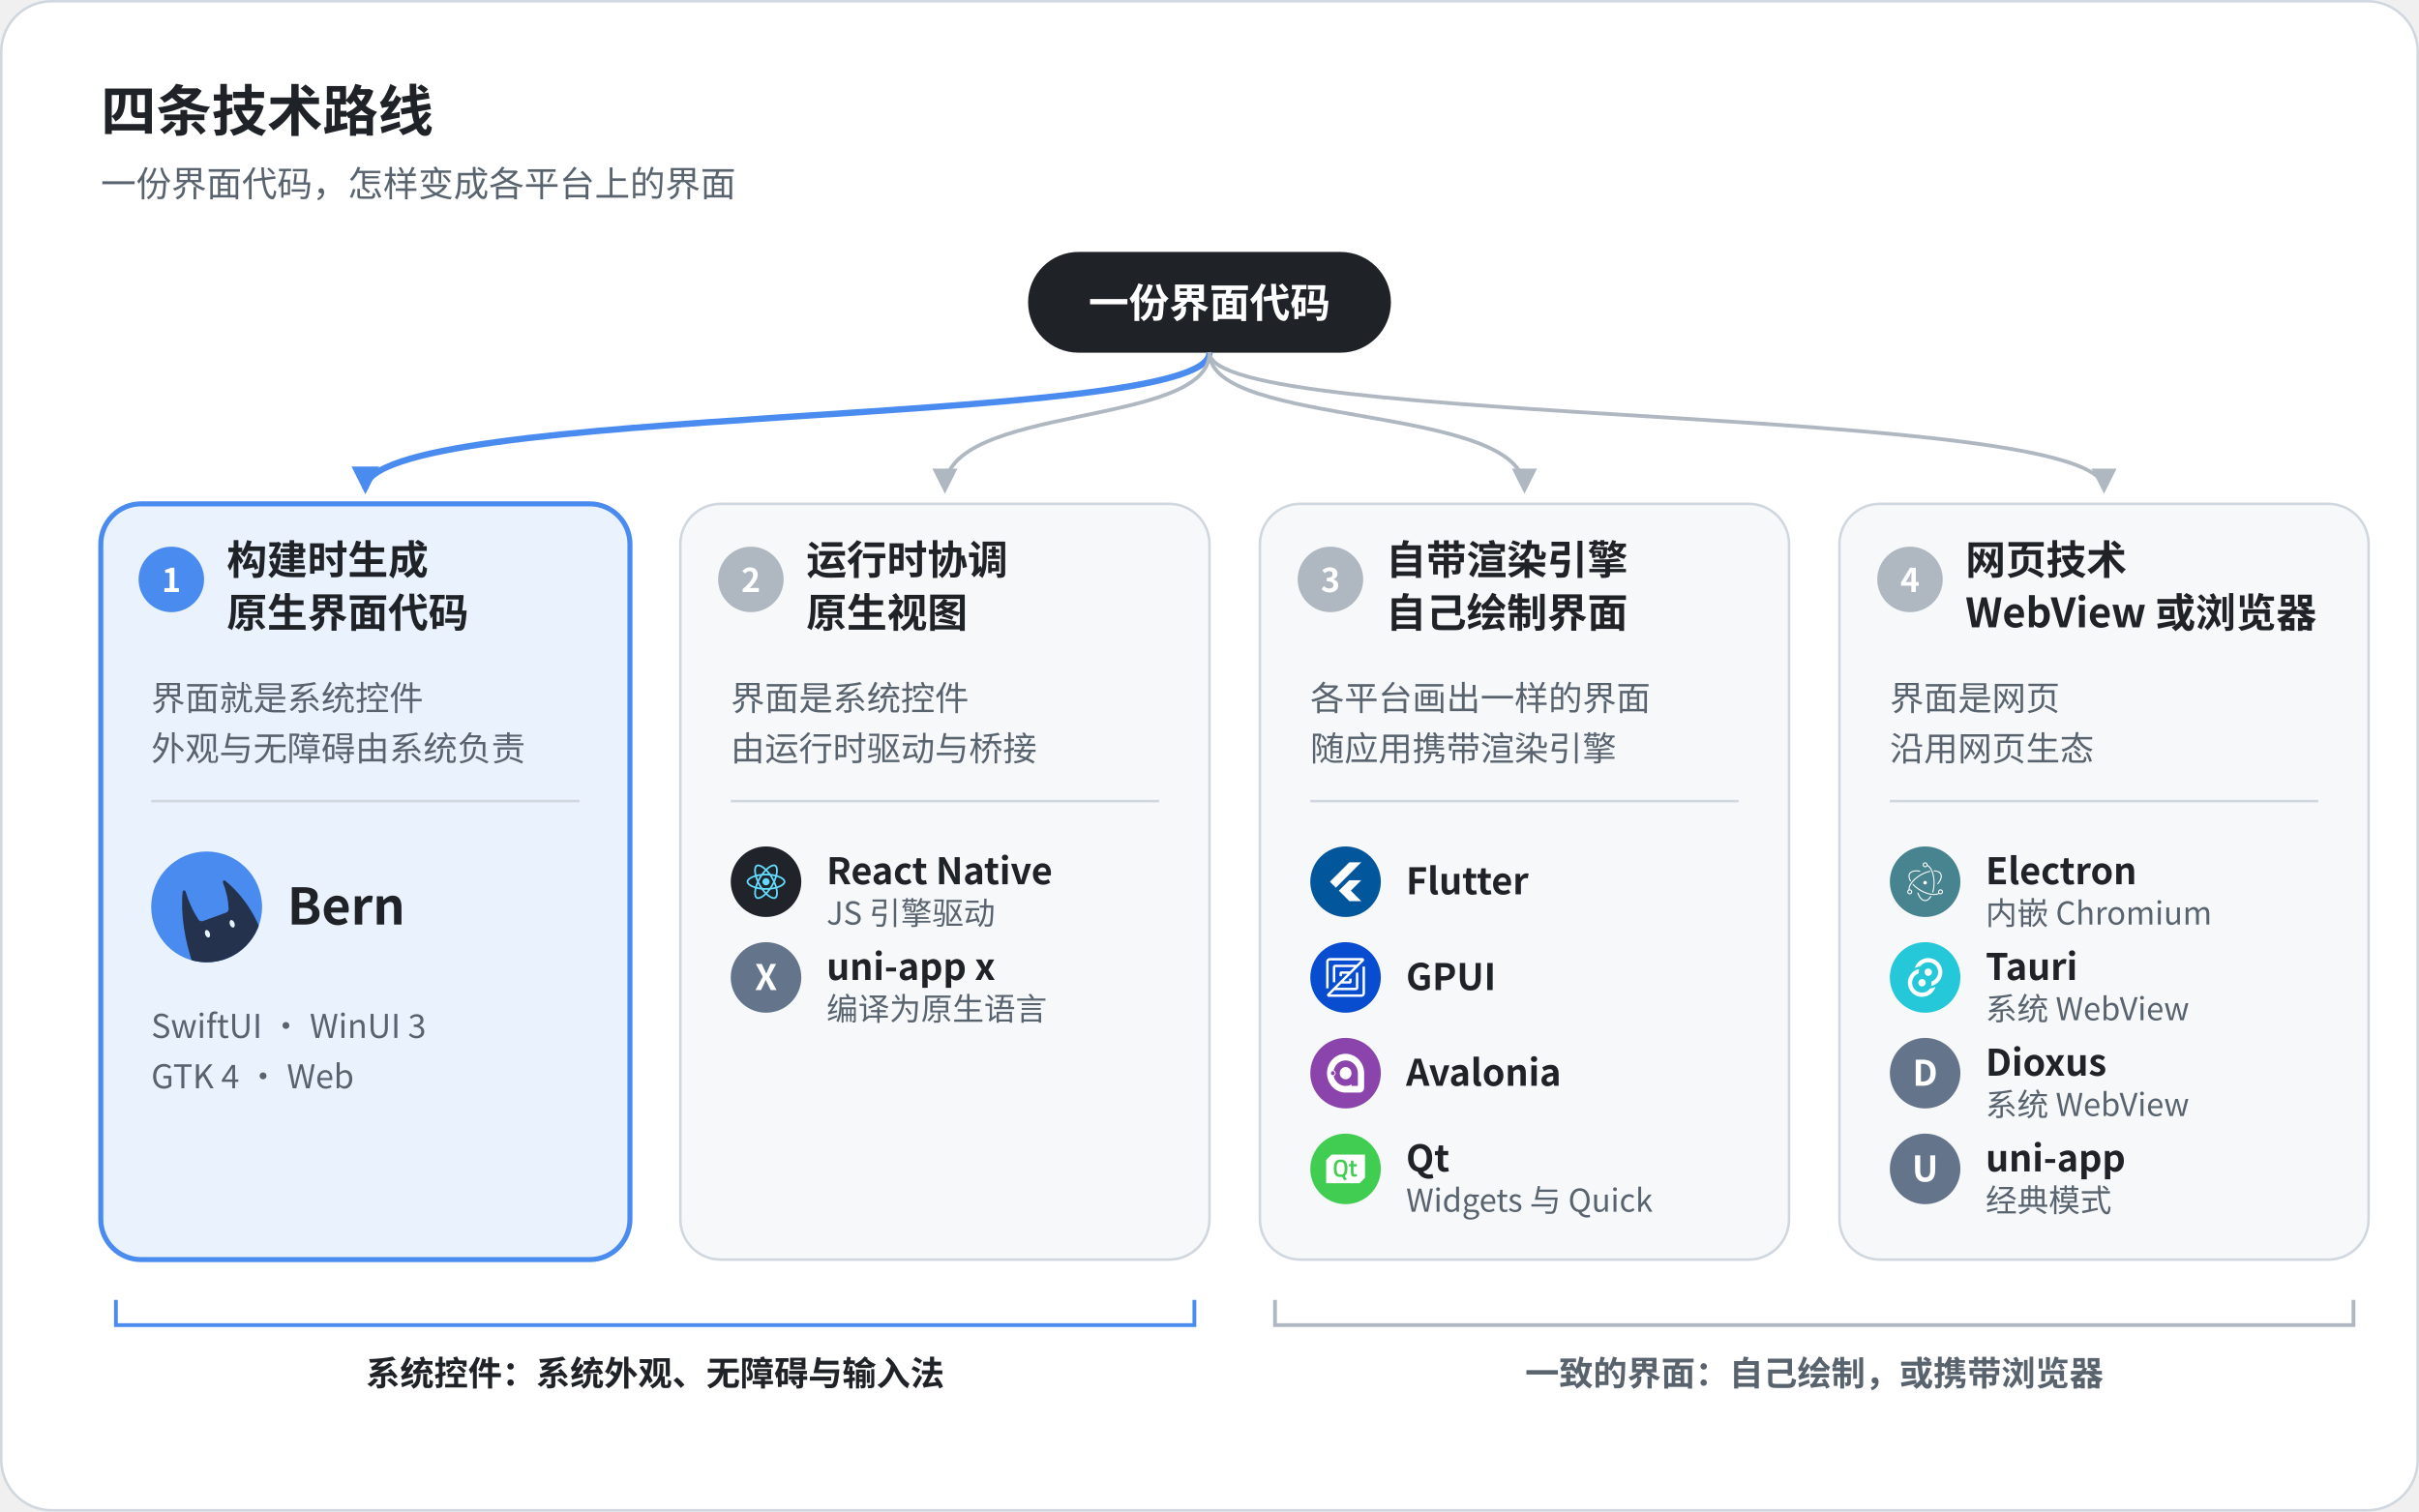
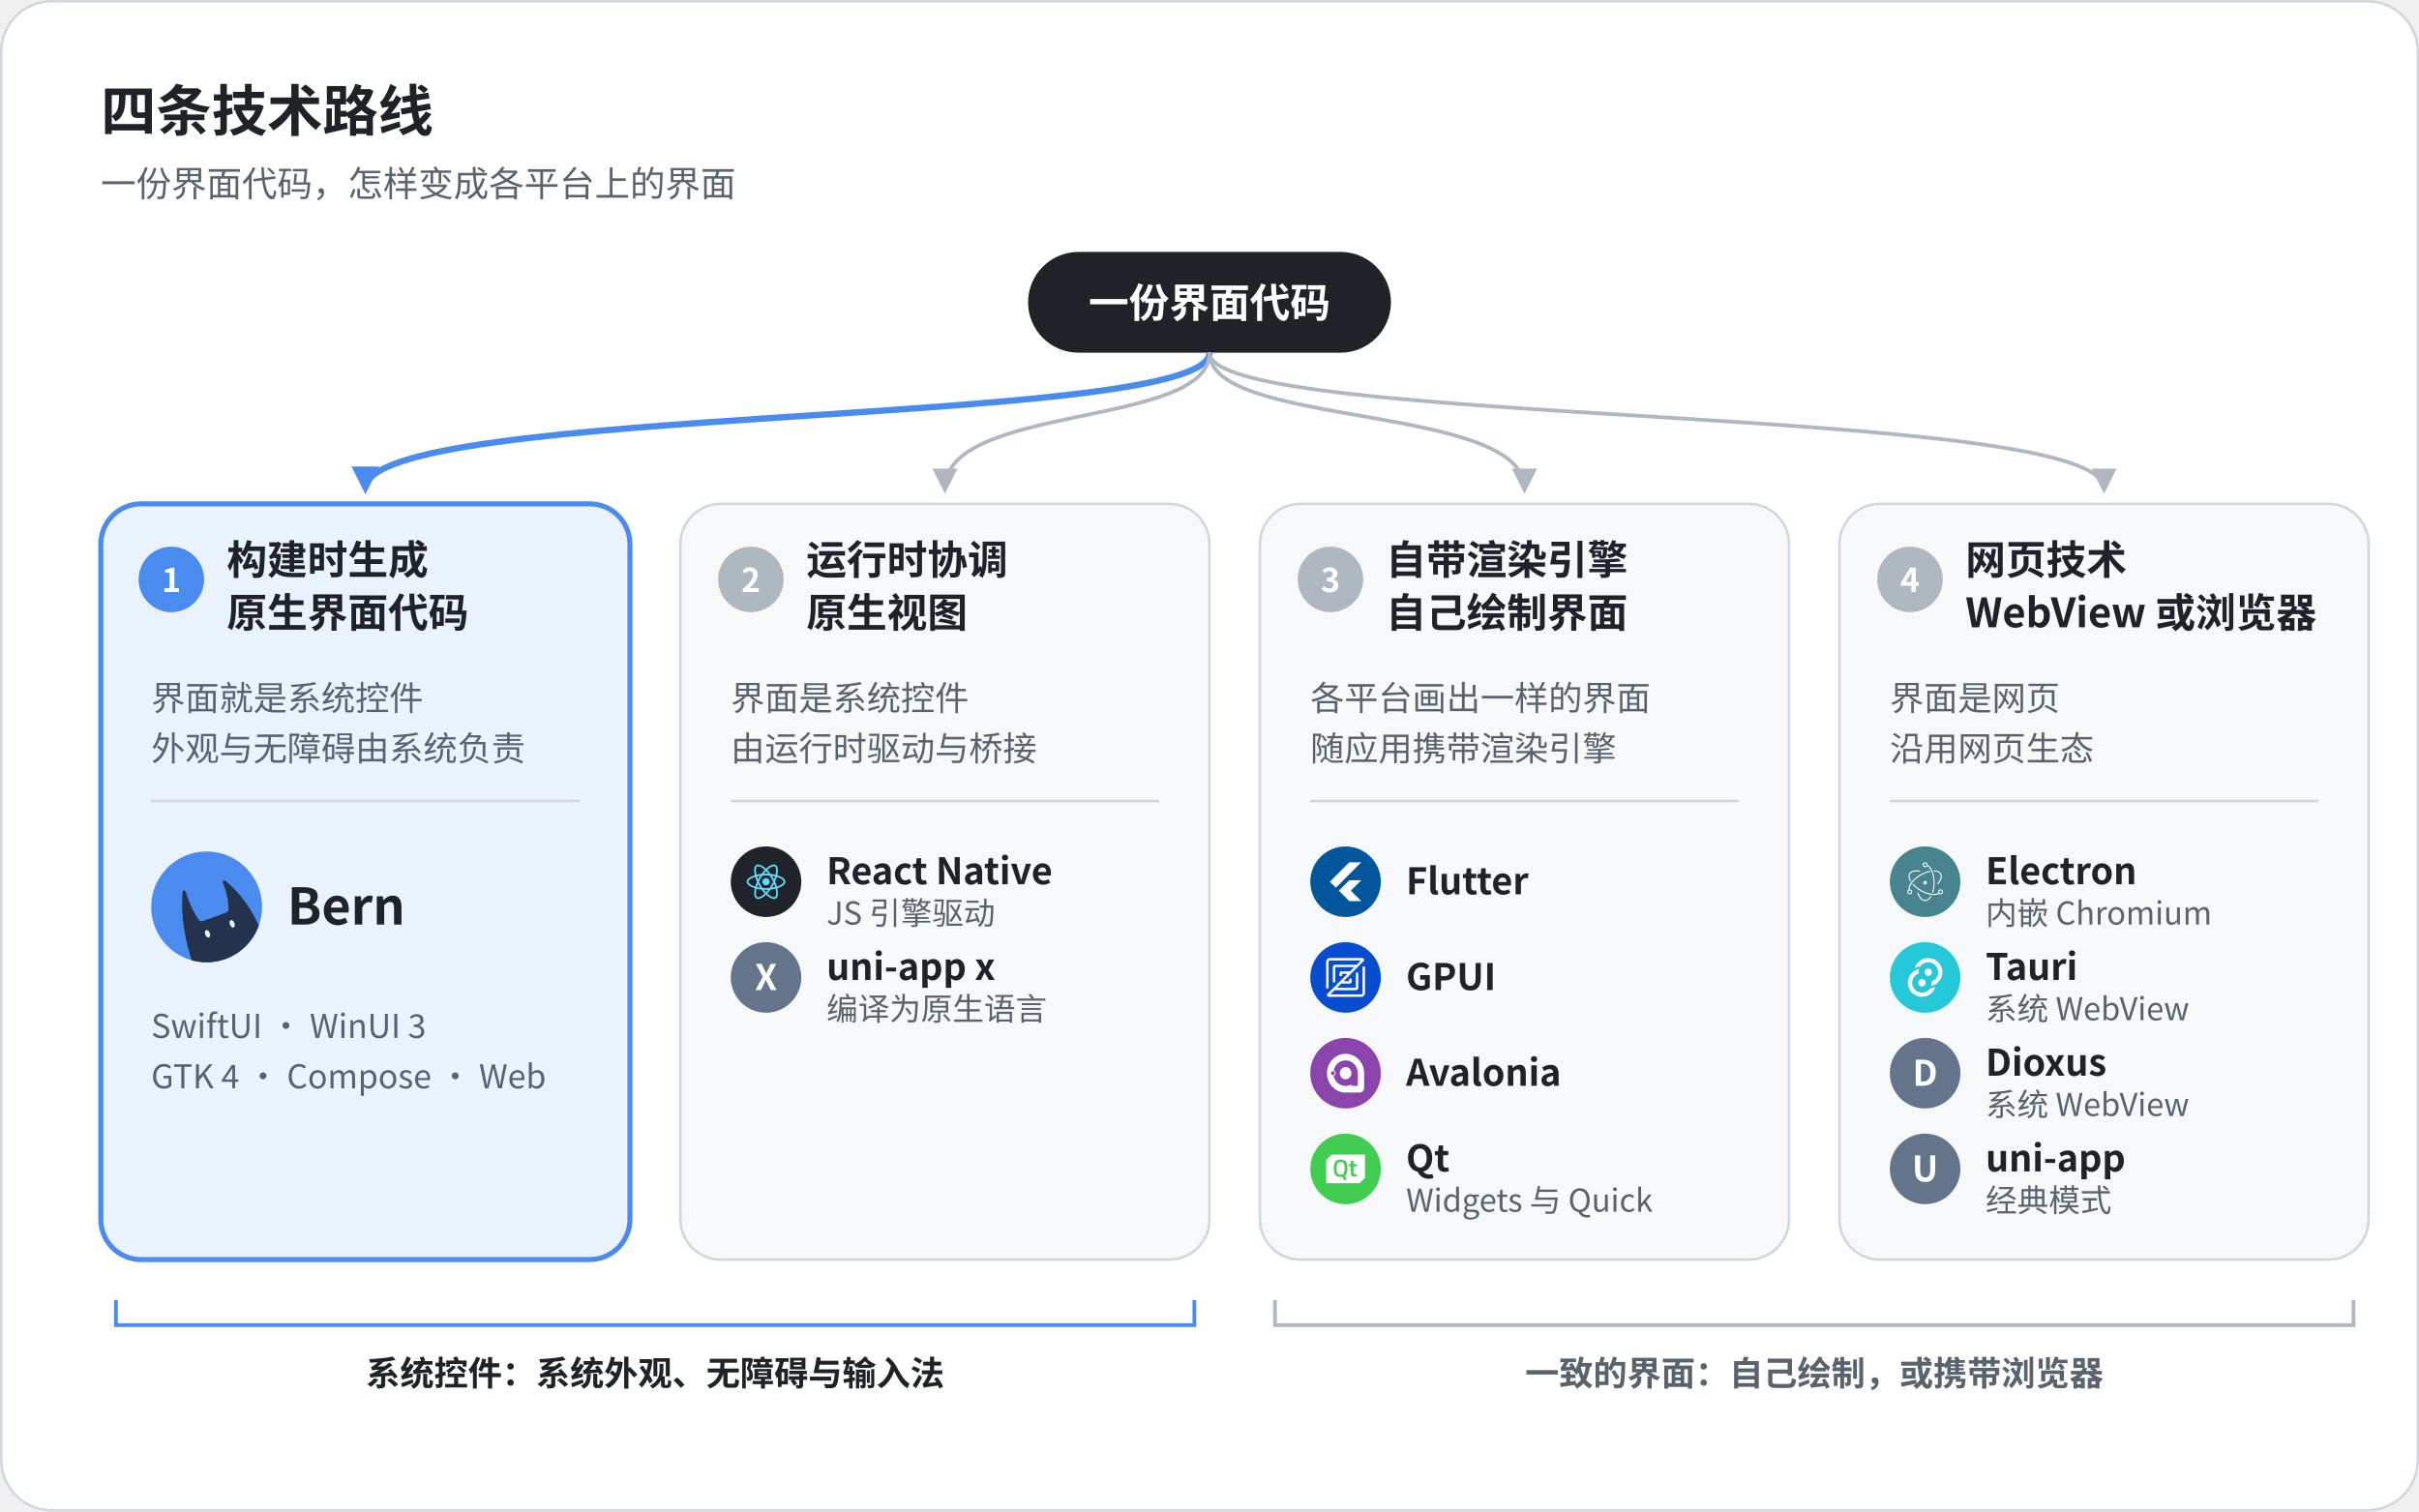
<svg xmlns="http://www.w3.org/2000/svg" viewBox="0 0 960 600" width="960" height="600" font-family="-apple-system, BlinkMacSystemFont, 'Segoe UI', 'PingFang SC', 'Hiragino Sans GB', 'Microsoft YaHei', 'Noto Sans CJK SC', 'Helvetica Neue', Arial, sans-serif">
  <defs>
    <symbol id="bern-logo" viewBox="0 0 1024 1024">
      <defs>
        <clipPath id="bern-symbol-disc">
          <circle cx="512" cy="512" r="512" />
        </clipPath>
      </defs>
      <g clip-path="url(#bern-symbol-disc)">
        <rect width="1024" height="1024" fill="#4A8BEF" />
        <path fill="#24324D" d="M 290.4 372.1 C 270.7 579.3 309.8 827.6 392.0 1060.0 L 1100 1100 L 1060.0 880.0 C 1013.0 692.2 904.4 451.5 684.3 270.5 A 14 14 0 0 0 662.4 286.5 C 693.7 364.2 711.6 444.8 715.3 529.4 A 36 36 0 0 1 691.6 564.9 C 620.6 590.7 549.5 616.5 478.5 642.4 A 36 36 0 0 1 436.0 628.1 C 383.8 547.6 344.6 461.1 317.8 369.5 A 14 14 0 0 0 290.4 372.1 Z" />
        <ellipse rx="22" ry="36" fill="#E8F4FF" transform="translate(520 760) rotate(-20)" />
        <ellipse rx="22" ry="36" fill="#E8F4FF" transform="translate(748 668) rotate(-20)" />
      </g>
    </symbol>
    <marker id="arrow" viewBox="0 0 10 10" refX="8" refY="5" markerWidth="10" markerHeight="10" markerUnits="userSpaceOnUse" orient="auto-start-reverse">
      <path d="M0 0 L10 5 L0 10 z" fill="#AFB8C1" />
    </marker>
    <marker id="arrow-accent" viewBox="0 0 10 10" refX="8" refY="5" markerWidth="11" markerHeight="11" markerUnits="userSpaceOnUse" orient="auto-start-reverse">
      <path d="M0 0 L10 5 L0 10 z" fill="#4A8BEF" />
    </marker>
  </defs>
  <rect x="0.5" y="0.5" width="959" height="599" rx="20" fill="#FFFFFF" stroke="#D0D7DE" />
  <text x="40" y="52" font-size="22" font-weight="700" fill="#1F2328">四条技术路线</text>
  <text x="40" y="78" font-size="14" fill="#59636E">一份界面代码，怎样变成各平台上的界面</text>
  <rect x="408.0" y="100" width="144.0" height="40" rx="20" fill="#1F2328" />
  <text x="480" y="126" font-size="16" font-weight="600" text-anchor="middle" fill="#FFFFFF">一份界面代码</text>
  <path d="M480 140 C 480 170, 145.0 160, 145.0 194" fill="none" stroke="#4A8BEF" stroke-width="2.5" marker-end="url(#arrow-accent)" />
  <rect x="40" y="200" width="210" height="300" rx="16" fill="#EAF2FE" stroke="#4A8BEF" stroke-width="2" />
  <circle cx="68" cy="230" r="13" fill="#4A8BEF" />
  <text x="68" y="235" font-size="13" font-weight="700" text-anchor="middle" fill="#FFFFFF">1</text>
  <text x="90" y="228" font-size="16" font-weight="700" fill="#1F2328">构建时生成</text>
  <text x="90" y="249" font-size="16" font-weight="700" fill="#1F2328">原生界面代码</text>
  <text x="60" y="282" font-size="13.5" fill="#59636E">界面就是系统控件</text>
  <text x="60" y="302" font-size="13.5" fill="#59636E">外观与无障碍由系统负责</text>
  <line x1="60" y1="318" x2="230" y2="318" stroke="#D0D7DE" />
  <use href="#bern-logo" x="60.0" y="338.0" width="44.0" height="44.0" />
  <text x="114" y="367" font-size="20" font-weight="700" fill="#1F2328">Bern</text>
  <text x="60" y="412" font-size="13" fill="#59636E">SwiftUI · WinUI 3</text>
-   <text x="60" y="432" font-size="13" fill="#59636E">GTK 4 · Web</text>
+   <text x="60" y="432" font-size="13" fill="#59636E">GTK 4 · Compose · Web</text>
  <path d="M480 140 C 480 170, 375.0 160, 375.0 194" fill="none" stroke="#AFB8C1" stroke-width="1.5" marker-end="url(#arrow)" />
  <rect x="270" y="200" width="210" height="300" rx="16" fill="#F6F8FA" stroke="#D0D7DE" stroke-width="1" />
  <circle cx="298" cy="230" r="13" fill="#AFB8C1" />
  <text x="298" y="235" font-size="13" font-weight="700" text-anchor="middle" fill="#FFFFFF">2</text>
  <text x="320" y="228" font-size="16" font-weight="700" fill="#1F2328">运行时协调</text>
  <text x="320" y="249" font-size="16" font-weight="700" fill="#1F2328">原生视图</text>
  <text x="290" y="282" font-size="13.5" fill="#59636E">界面是系统控件</text>
  <text x="290" y="302" font-size="13.5" fill="#59636E">由运行时驱动与桥接</text>
  <line x1="290" y1="318" x2="460" y2="318" stroke="#D0D7DE" />
  <circle cx="304.0" cy="350.0" r="14.0" fill="#20232A" />
  <path d="M14.23 12.004a2.236 2.236 0 0 1-2.235 2.236 2.236 2.236 0 0 1-2.236-2.236 2.236 2.236 0 0 1 2.235-2.236 2.236 2.236 0 0 1 2.236 2.236zm2.648-10.69c-1.346 0-3.107.96-4.888 2.622-1.78-1.653-3.542-2.602-4.887-2.602-.41 0-.783.093-1.106.278-1.375.793-1.683 3.264-.973 6.365C1.98 8.917 0 10.42 0 12.004c0 1.59 1.99 3.097 5.043 4.03-.704 3.113-.39 5.588.988 6.38.32.187.69.275 1.102.275 1.345 0 3.107-.96 4.888-2.624 1.78 1.654 3.542 2.603 4.887 2.603.41 0 .783-.09 1.106-.275 1.374-.792 1.683-3.263.973-6.365C22.02 15.096 24 13.59 24 12.004c0-1.59-1.99-3.097-5.043-4.032.704-3.11.39-5.587-.988-6.38-.318-.184-.688-.277-1.092-.278zm-.005 1.09v.006c.225 0 .406.044.558.127.666.382.955 1.835.73 3.704-.054.46-.142.945-.25 1.44-.96-.236-2.006-.417-3.107-.534-.66-.905-1.345-1.727-2.035-2.447 1.592-1.48 3.087-2.292 4.105-2.295zm-9.77.02c1.012 0 2.514.808 4.11 2.28-.686.72-1.37 1.537-2.02 2.442-1.107.117-2.154.298-3.113.538-.112-.49-.195-.964-.254-1.42-.23-1.868.054-3.32.714-3.707.19-.09.4-.127.563-.132zm4.882 3.05c.455.468.91.992 1.36 1.564-.44-.02-.89-.034-1.345-.034-.46 0-.915.01-1.36.034.44-.572.895-1.096 1.345-1.565zM12 8.1c.74 0 1.477.034 2.202.093.406.582.802 1.203 1.183 1.86.372.64.71 1.29 1.018 1.946-.308.655-.646 1.31-1.013 1.95-.38.66-.773 1.288-1.18 1.87-.728.063-1.466.098-2.21.098-.74 0-1.477-.035-2.202-.093-.406-.582-.802-1.204-1.183-1.86-.372-.64-.71-1.29-1.018-1.946.303-.657.646-1.313 1.013-1.954.38-.66.773-1.286 1.18-1.868.728-.064 1.466-.098 2.21-.098zm-3.635.254c-.24.377-.48.763-.704 1.16-.225.39-.435.782-.635 1.174-.265-.656-.49-1.31-.676-1.947.64-.15 1.315-.283 2.015-.386zm7.26 0c.695.103 1.365.23 2.006.387-.18.632-.405 1.282-.66 1.933-.2-.39-.41-.783-.64-1.174-.225-.392-.465-.774-.705-1.146zm3.063.675c.484.15.944.317 1.375.498 1.732.74 2.852 1.708 2.852 2.476-.005.768-1.125 1.74-2.857 2.475-.42.18-.88.342-1.355.493-.28-.958-.646-1.956-1.1-2.98.45-1.017.81-2.01 1.085-2.964zm-13.395.004c.278.96.645 1.957 1.1 2.98-.45 1.017-.812 2.01-1.086 2.964-.484-.15-.944-.318-1.37-.5-1.732-.737-2.852-1.706-2.852-2.474 0-.768 1.12-1.742 2.852-2.476.42-.18.88-.342 1.356-.494zm11.678 4.28c.265.657.49 1.312.676 1.948-.64.157-1.316.29-2.016.39.24-.375.48-.762.705-1.158.225-.39.435-.788.636-1.18zm-9.945.02c.2.392.41.783.64 1.175.23.39.465.772.705 1.143-.695-.102-1.365-.23-2.006-.386.18-.63.406-1.282.66-1.933zM17.92 16.32c.112.493.2.968.254 1.423.23 1.868-.054 3.32-.714 3.708-.147.09-.338.128-.563.128-1.012 0-2.514-.807-4.11-2.28.686-.72 1.37-1.536 2.02-2.44 1.107-.118 2.154-.3 3.113-.54zm-11.83.01c.96.234 2.006.415 3.107.532.66.905 1.345 1.727 2.035 2.446-1.595 1.483-3.092 2.295-4.11 2.295-.22-.005-.406-.05-.553-.132-.666-.38-.955-1.834-.73-3.703.054-.46.142-.944.25-1.438zm4.56.64c.44.02.89.034 1.345.034.46 0 .915-.01 1.36-.034-.44.572-.895 1.095-1.345 1.565-.455-.47-.91-.993-1.36-1.565z" fill="#61DAFB" transform="translate(296.30 342.30) scale(0.6417)" />
  <text x="328" y="351" font-size="14.5" font-weight="600" fill="#1F2328">React Native</text>
  <text x="328" y="367" font-size="12.5" fill="#59636E">JS 引擎驱动</text>
  <circle cx="304.0" cy="388.0" r="14.0" fill="#64748B" />
  <text x="304.0" y="393.0" text-anchor="middle" font-size="14.0" font-weight="700" fill="#FFFFFF">X</text>
  <text x="328" y="389" font-size="14.5" font-weight="600" fill="#1F2328">uni-app x</text>
  <text x="328" y="405" font-size="12.5" fill="#59636E">编译为原生语言</text>
  <path d="M480 140 C 480 170, 605.0 160, 605.0 194" fill="none" stroke="#AFB8C1" stroke-width="1.5" marker-end="url(#arrow)" />
  <rect x="500" y="200" width="210" height="300" rx="16" fill="#F6F8FA" stroke="#D0D7DE" stroke-width="1" />
  <circle cx="528" cy="230" r="13" fill="#AFB8C1" />
  <text x="528" y="235" font-size="13" font-weight="700" text-anchor="middle" fill="#FFFFFF">3</text>
  <text x="550" y="228" font-size="16" font-weight="700" fill="#1F2328">自带渲染引擎</text>
  <text x="550" y="249" font-size="16" font-weight="700" fill="#1F2328">自己绘制界面</text>
  <text x="520" y="282" font-size="13.5" fill="#59636E">各平台画出一样的界面</text>
  <text x="520" y="302" font-size="13.5" fill="#59636E">随应用携带渲染引擎</text>
  <line x1="520" y1="318" x2="690" y2="318" stroke="#D0D7DE" />
  <circle cx="534.0" cy="350.0" r="14.0" fill="#02569B" />
  <path d="M14.314 0L2.3 12 6 15.7 21.684.013h-7.357zm.014 11.072L7.857 17.53l6.47 6.47H21.7l-6.46-6.468 6.46-6.46h-7.37z" fill="#FFFFFF" transform="translate(526.30 342.30) scale(0.6417)" />
  <text x="558" y="355" font-size="14.5" font-weight="600" fill="#1F2328">Flutter</text>
  <circle cx="534.0" cy="388.0" r="14.0" fill="#084CCF" />
  <path d="M2.25 1.5a.75.75 0 0 0-.75.75v16.5H0V2.25A2.25 2.25 0 0 1 2.25 0h20.095c1.002 0 1.504 1.212.795 1.92L10.764 14.298h3.486V12.75h1.5v1.922a1.125 1.125 0 0 1-1.125 1.125H9.264l-2.578 2.578h11.689V9h1.5v9.375a1.5 1.5 0 0 1-1.5 1.5H5.185L2.562 22.5H21.75a.75.75 0 0 0 .75-.75V5.25H24v16.5A2.25 2.25 0 0 1 21.75 24H1.655C.653 24 .151 22.788.86 22.08L13.19 9.75H9.75v1.5h-1.5V9.375A1.125 1.125 0 0 1 9.375 8.25h5.314l2.625-2.625H5.625V15h-1.5V5.625a1.5 1.5 0 0 1 1.5-1.5h13.19L21.438 1.5z" fill="#FFFFFF" transform="translate(526.30 380.30) scale(0.6417)" />
  <text x="558" y="393" font-size="14.5" font-weight="600" fill="#1F2328">GPUI</text>
  <circle cx="534.0" cy="426.0" r="14.0" fill="#8B44AC" />
  <path d="M12.034 8.208c-2.003 0-3.627 1.696-3.627 3.789s1.624 3.789 3.627 3.789 3.627-1.697 3.627-3.79-1.624-3.788-3.627-3.788m-7.392 2.067c.72.211 1.248.902 1.248 1.722s-.528 1.51-1.248 1.721c.752 3.54 3.776 6.188 7.392 6.188 1.316 0 2.554-.35 3.632-.967v.914h3.94v-7.528a5 5 0 0 0 0-.224v-.104c0-4.369-3.39-7.91-7.572-7.91-3.616 0-6.64 2.648-7.392 6.188m-.5 2.982c.67 0 1.212-.567 1.212-1.266s-.542-1.265-1.212-1.265-1.211.566-1.211 1.265c0 .7.542 1.266 1.211 1.266M20.682 24H11.8C5.549 23.887.515 18.556.515 12c0-6.627 5.143-12 11.487-12 6.241 0 11.32 5.2 11.483 11.678l-.02 9.743C23.3 22.876 22.12 24 20.683 24" fill="#FFFFFF" transform="translate(526.30 418.30) scale(0.6417)" />
  <text x="558" y="431" font-size="14.5" font-weight="600" fill="#1F2328">Avalonia</text>
  <circle cx="534.0" cy="464.0" r="14.0" fill="#41CD52" />
  <path d="M21.693 3.162H3.33L0 6.49v14.348h20.671L24 17.51V3.162zM12.785 18.4l-1.562.728-1.35-2.217c-.196.057-.499.09-.924.09-1.579 0-2.683-.425-3.305-1.276-.622-.85-.932-2.2-.932-4.033 0-1.84.319-3.206.949-4.098.63-.892 1.726-1.341 3.288-1.341 1.562 0 2.658.441 3.28 1.333.63.883.94 2.25.94 4.098 0 1.219-.13 2.2-.384 2.945-.261.752-.679 1.325-1.268 1.718zm4.736-1.587c-.858 0-1.447-.196-1.766-.59-.32-.392-.483-1.136-.483-2.232v-3.534H14.11V9.051h1.162V6.843h1.644V9.05h2.094v1.415h-2.094v3.346c0 .622.05 1.03.14 1.227.09.204.326.303.695.303l1.243-.05.073 1.326c-.67.13-1.186.196-1.546.196zm-8.58-9.08c-.95 0-1.604.311-1.963.94-.352.63-.532 1.629-.532 3.011 0 1.374.172 2.364.515 2.953.344.589 1.006.892 1.98.892.973 0 1.628-.295 1.971-.876.335-.58.507-1.57.507-2.953 0-1.39-.172-2.396-.523-3.026-.352-.63-1.006-.94-1.955-.94Z" fill="#FFFFFF" transform="translate(526.30 456.30) scale(0.6417)" />
  <text x="558" y="465" font-size="14.5" font-weight="600" fill="#1F2328">Qt</text>
  <text x="558" y="481" font-size="12.5" fill="#59636E">Widgets 与 Quick</text>
  <path d="M480 140 C 480 170, 835.0 160, 835.0 194" fill="none" stroke="#AFB8C1" stroke-width="1.5" marker-end="url(#arrow)" />
  <rect x="730" y="200" width="210" height="300" rx="16" fill="#F6F8FA" stroke="#D0D7DE" stroke-width="1" />
  <circle cx="758" cy="230" r="13" fill="#AFB8C1" />
  <text x="758" y="235" font-size="13" font-weight="700" text-anchor="middle" fill="#FFFFFF">4</text>
  <text x="780" y="228" font-size="16" font-weight="700" fill="#1F2328">网页技术</text>
  <text x="780" y="249" font-size="16" font-weight="700" fill="#1F2328">WebView 或浏览器</text>
  <text x="750" y="282" font-size="13.5" fill="#59636E">界面是网页</text>
  <text x="750" y="302" font-size="13.5" fill="#59636E">沿用网页生态</text>
  <line x1="750" y1="318" x2="920" y2="318" stroke="#D0D7DE" />
  <circle cx="764.0" cy="350.0" r="14.0" fill="#47848F" />
  <path d="M12.011 0c-.85 0-1.539.689-1.539 1.539 0 .85.689 1.539 1.539 1.539.595 0 1.11-.338 1.366-.832 2.221 1.268 3.847 5.473 3.847 10.362 0 2.071-.289 4.056-.825 5.769a.322.322 0 0 0 .211.403.322.322 0 0 0 .403-.211c.556-1.776.854-3.825.854-5.96 0-5.193-1.772-9.686-4.321-11.003.001-.022.004-.044.004-.067 0-.85-.689-1.539-1.539-1.539zm0 .643a.896.896 0 1 1 0 1.792.896.896 0 1 1 0-1.792zm-5.486 4.305c-2.067.007-3.647.665-4.388 1.948-.738 1.277-.527 2.971.511 4.781a.322.322 0 0 0 .558-.32C2.271 9.727 2.089 8.266 2.694 7.218c.821-1.422 3.033-1.955 5.932-1.427a.322.322 0 0 0 .115-.633c-.784-.143-1.527-.212-2.216-.21zm11.052.018a.322.322 0 0 0-.008.643c1.834.024 3.156.596 3.75 1.626.819 1.419.18 3.595-1.718 5.837a.322.322 0 0 0 .038.454.322.322 0 0 0 .453-.038c2.054-2.426 2.771-4.866 1.784-6.574-.726-1.257-2.26-1.921-4.299-1.947zm-2.698.292a.323.323 0 0 0-.065.007c-1.857.398-3.833 1.175-5.731 2.271-4.57 2.638-7.592 6.495-7.36 9.372-.473.263-.793.766-.793 1.345 0 .85.689 1.539 1.539 1.539.85 0 1.539-.689 1.539-1.539 0-.85-.689-1.539-1.539-1.539-.038 0-.075.003-.113.006-.1-2.56 2.743-6.141 7.048-8.627 1.841-1.063 3.755-1.816 5.545-2.2a.322.322 0 0 0-.07-.636zm-2.879 6.236a1.119 1.119 0 0 0-.224.025c-.601.13-.983.723-.853 1.324.13.601.723.983 1.324.853.601-.13.983-.723.853-1.324-.114-.526-.582-.884-1.099-.879zM4.532 13.341a.321.321 0 0 0-.232.084.321.321 0 0 0-.021.454c1.268 1.394 2.916 2.701 4.795 3.786 4.415 2.549 9.106 3.285 11.561 1.839a1.53 1.53 0 0 0 .897.29c.85 0 1.539-.689 1.539-1.539 0-.85-.689-1.539-1.539-1.539-.85 0-1.539.689-1.539 1.539 0 .276.074.534.201.758-2.245 1.214-6.631.5-10.798-1.905-1.823-1.052-3.418-2.318-4.64-3.661a.321.321 0 0 0-.223-.105zm-2.063 4.017a.896.896 0 1 1 0 1.792.896.896 0 1 1 0-1.792zm19.062 0a.896.896 0 1 1 0 1.792.891.891 0 0 1-.586-.219c-.003-.004-.004-.008-.007-.012a.32.32 0 0 0-.096-.091.896.896 0 0 1 .689-1.469zm-14.005 1.368a.322.322 0 0 0-.321.43C8.279 22.154 10.036 24 12.011 24c1.441 0 2.773-.982 3.813-2.711a.322.322 0 0 0-.11-.441.322.322 0 0 0-.442.11c-.934 1.554-2.081 2.399-3.261 2.399-1.641 0-3.208-1.647-4.2-4.418a.322.322 0 0 0-.285-.213z" fill="#FFFFFF" transform="translate(756.30 342.30) scale(0.6417)" />
  <text x="788" y="351" font-size="14.5" font-weight="600" fill="#1F2328">Electron</text>
  <text x="788" y="367" font-size="12.5" fill="#59636E">内嵌 Chromium</text>
  <circle cx="764.0" cy="388.0" r="14.0" fill="#24C8D8" />
  <path d="M13.912 0a8.72 8.72 0 0 0-8.308 6.139c1.05-.515 2.18-.845 3.342-.976 2.415-3.363 7.4-3.412 9.88-.097 2.48 3.315 1.025 8.084-2.883 9.45a6.131 6.131 0 0 1-.3 2.762 8.72 8.72 0 0 0 3.01-1.225A8.72 8.72 0 0 0 13.913 0zm.082 6.451a2.284 2.284 0 1 0-.15 4.566 2.284 2.284 0 0 0 .15-4.566zm-5.629.27a8.72 8.72 0 0 0-3.031 1.235 8.72 8.72 0 1 0 13.06 9.913 10.173 10.174 0 0 1-3.343.965 6.125 6.125 0 1 1-7.028-9.343 6.114 6.115 0 0 1 .342-2.772zm1.713 6.27a2.284 2.284 0 0 0-2.284 2.283 2.284 2.284 0 0 0 2.284 2.284 2.284 2.284 0 0 0 2.284-2.284 2.284 2.284 0 0 0-2.284-2.284z" fill="#FFFFFF" transform="translate(756.30 380.30) scale(0.6417)" />
  <text x="788" y="389" font-size="14.5" font-weight="600" fill="#1F2328">Tauri</text>
  <text x="788" y="405" font-size="12.5" fill="#59636E">系统 WebView</text>
  <circle cx="764.0" cy="426.0" r="14.0" fill="#64748B" />
  <text x="764.0" y="431.0" text-anchor="middle" font-size="14.0" font-weight="700" fill="#FFFFFF">D</text>
  <text x="788" y="427" font-size="14.5" font-weight="600" fill="#1F2328">Dioxus</text>
  <text x="788" y="443" font-size="12.5" fill="#59636E">系统 WebView</text>
  <circle cx="764.0" cy="464.0" r="14.0" fill="#64748B" />
  <text x="764.0" y="469.0" text-anchor="middle" font-size="14.0" font-weight="700" fill="#FFFFFF">U</text>
  <text x="788" y="465" font-size="14.5" font-weight="600" fill="#1F2328">uni-app</text>
  <text x="788" y="481" font-size="12.5" fill="#59636E">经典模式</text>
  <path d="M46 516 v10 h428 v-10" fill="none" stroke="#4A8BEF" stroke-width="1.5" />
  <text x="260.0" y="550" font-size="13.5" font-weight="600" text-anchor="middle" fill="#1F2328">系统控件：系统外观、无障碍与输入法</text>
  <path d="M506 516 v10 h428 v-10" fill="none" stroke="#AFB8C1" stroke-width="1.5" />
  <text x="720.0" y="550" font-size="13.5" font-weight="600" text-anchor="middle" fill="#59636E">一致的界面：自己绘制，或携带浏览器</text>
</svg>
